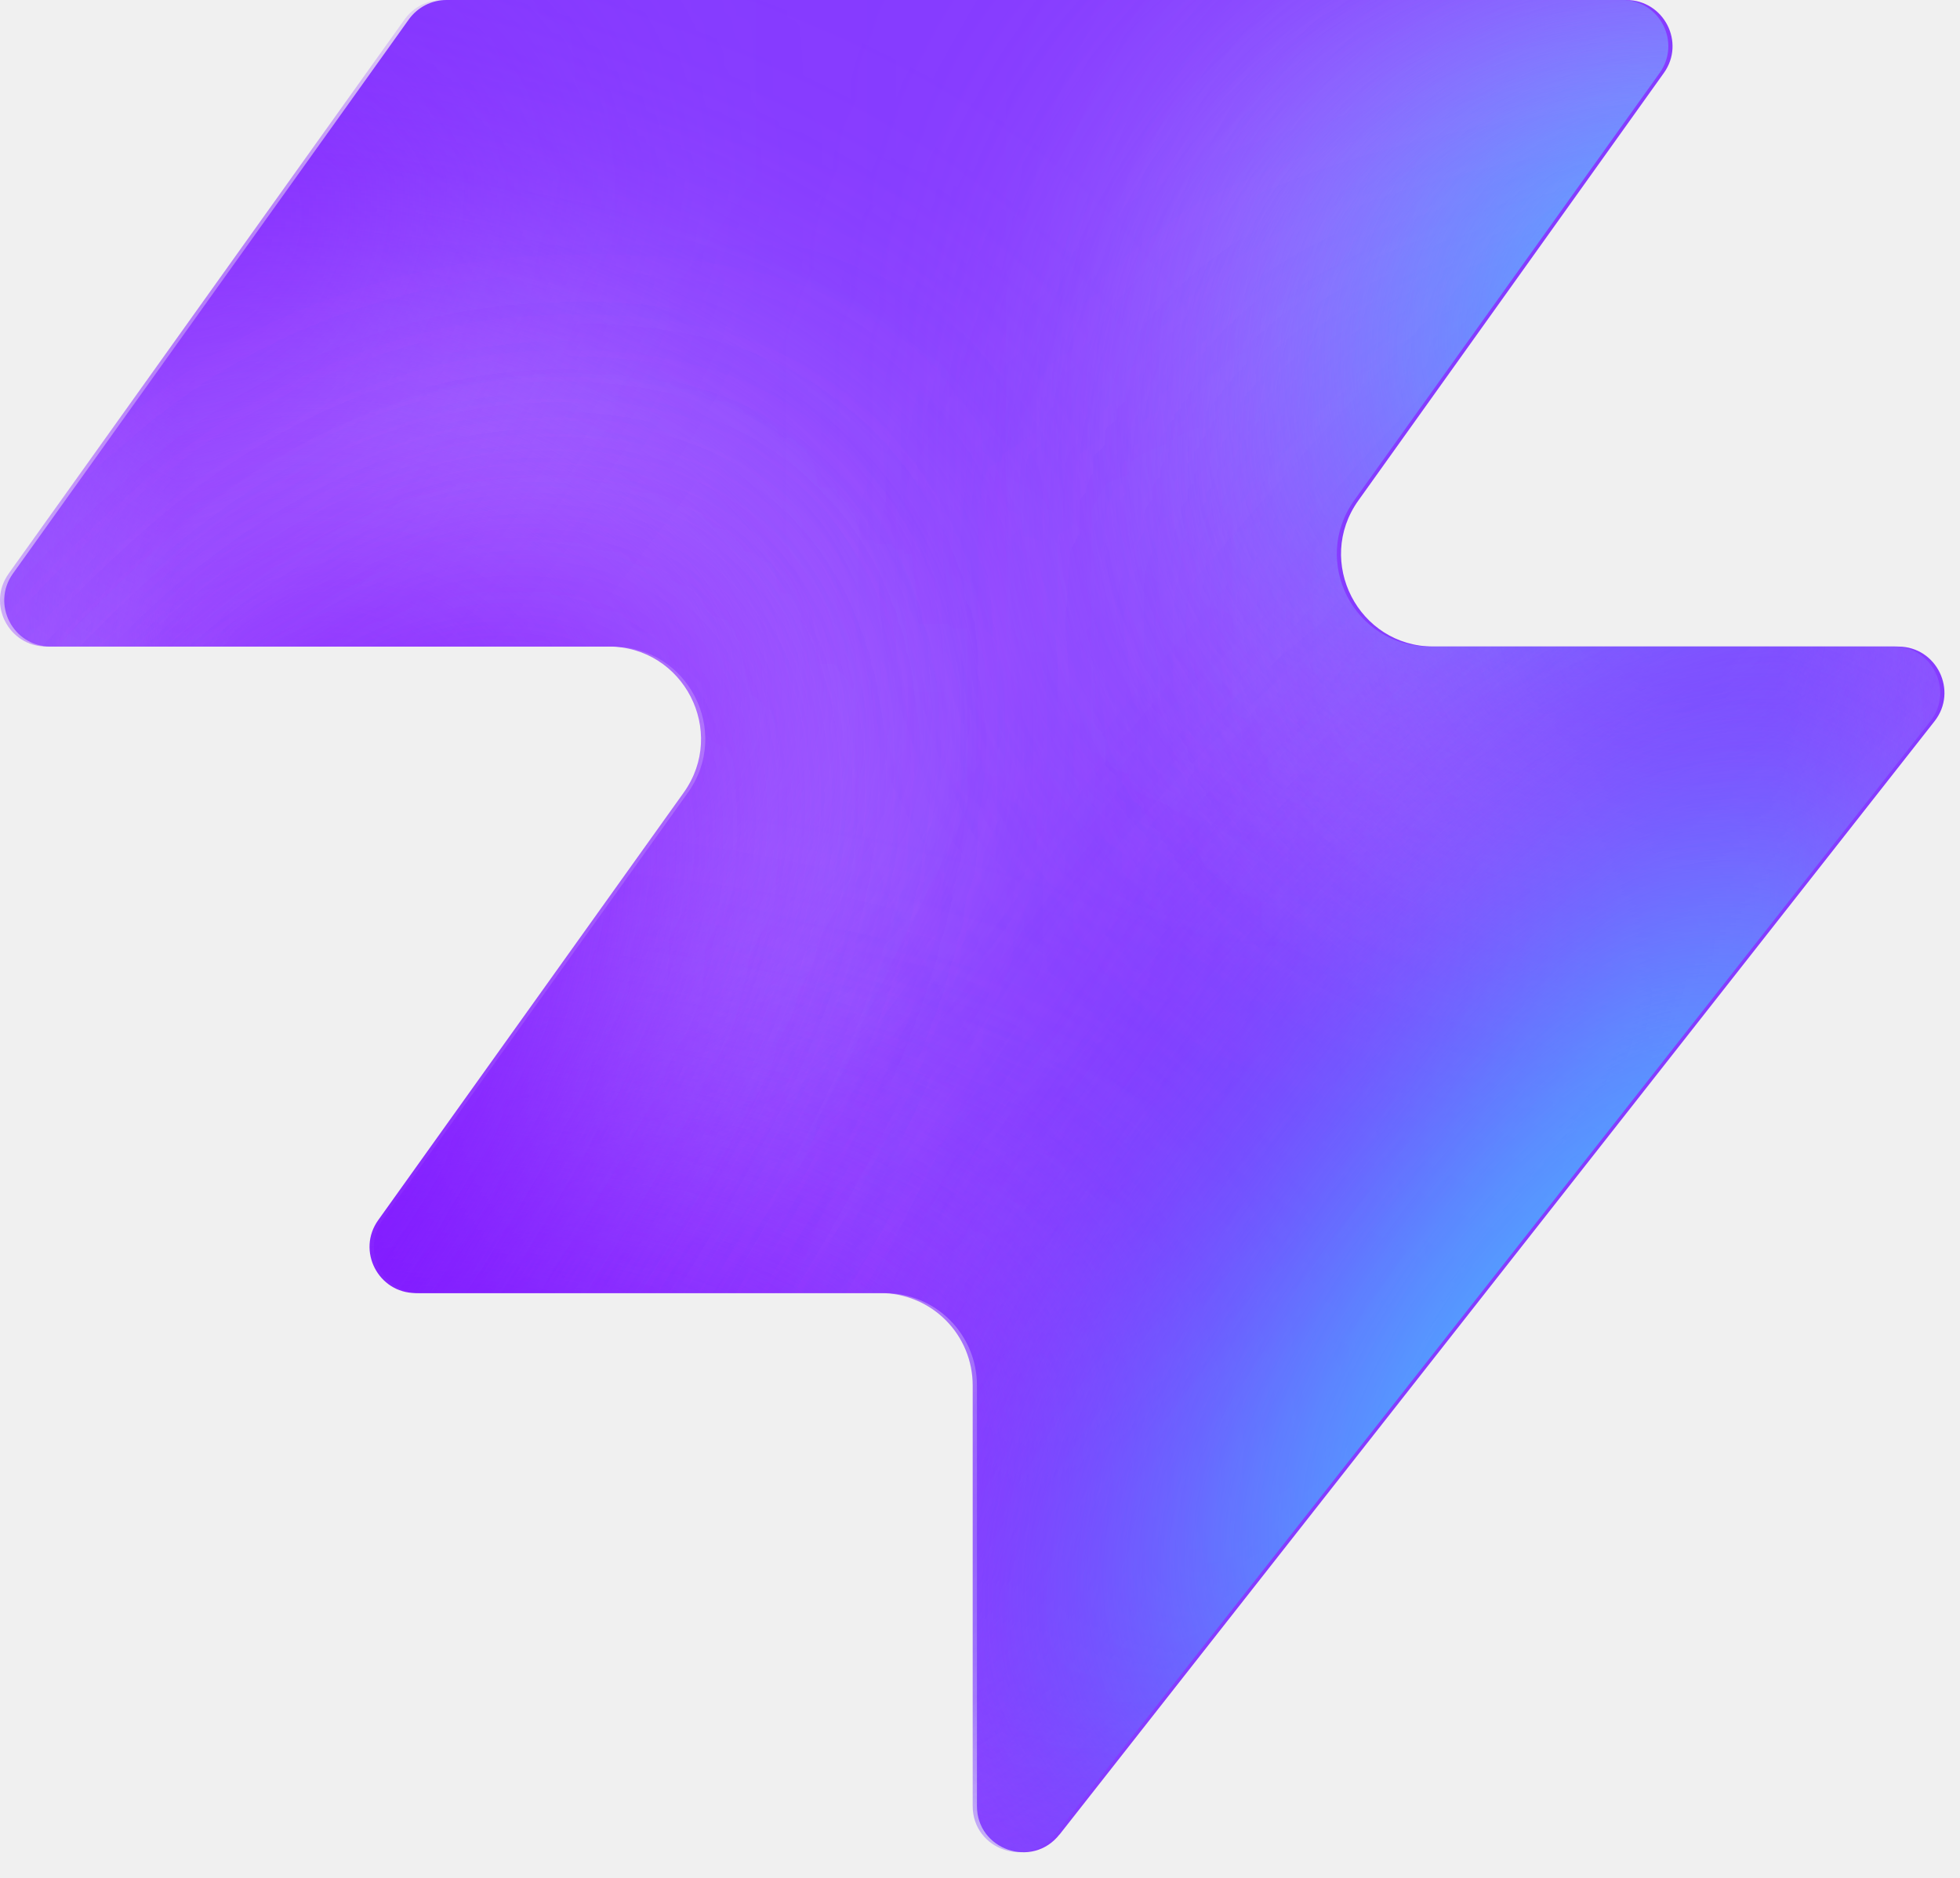
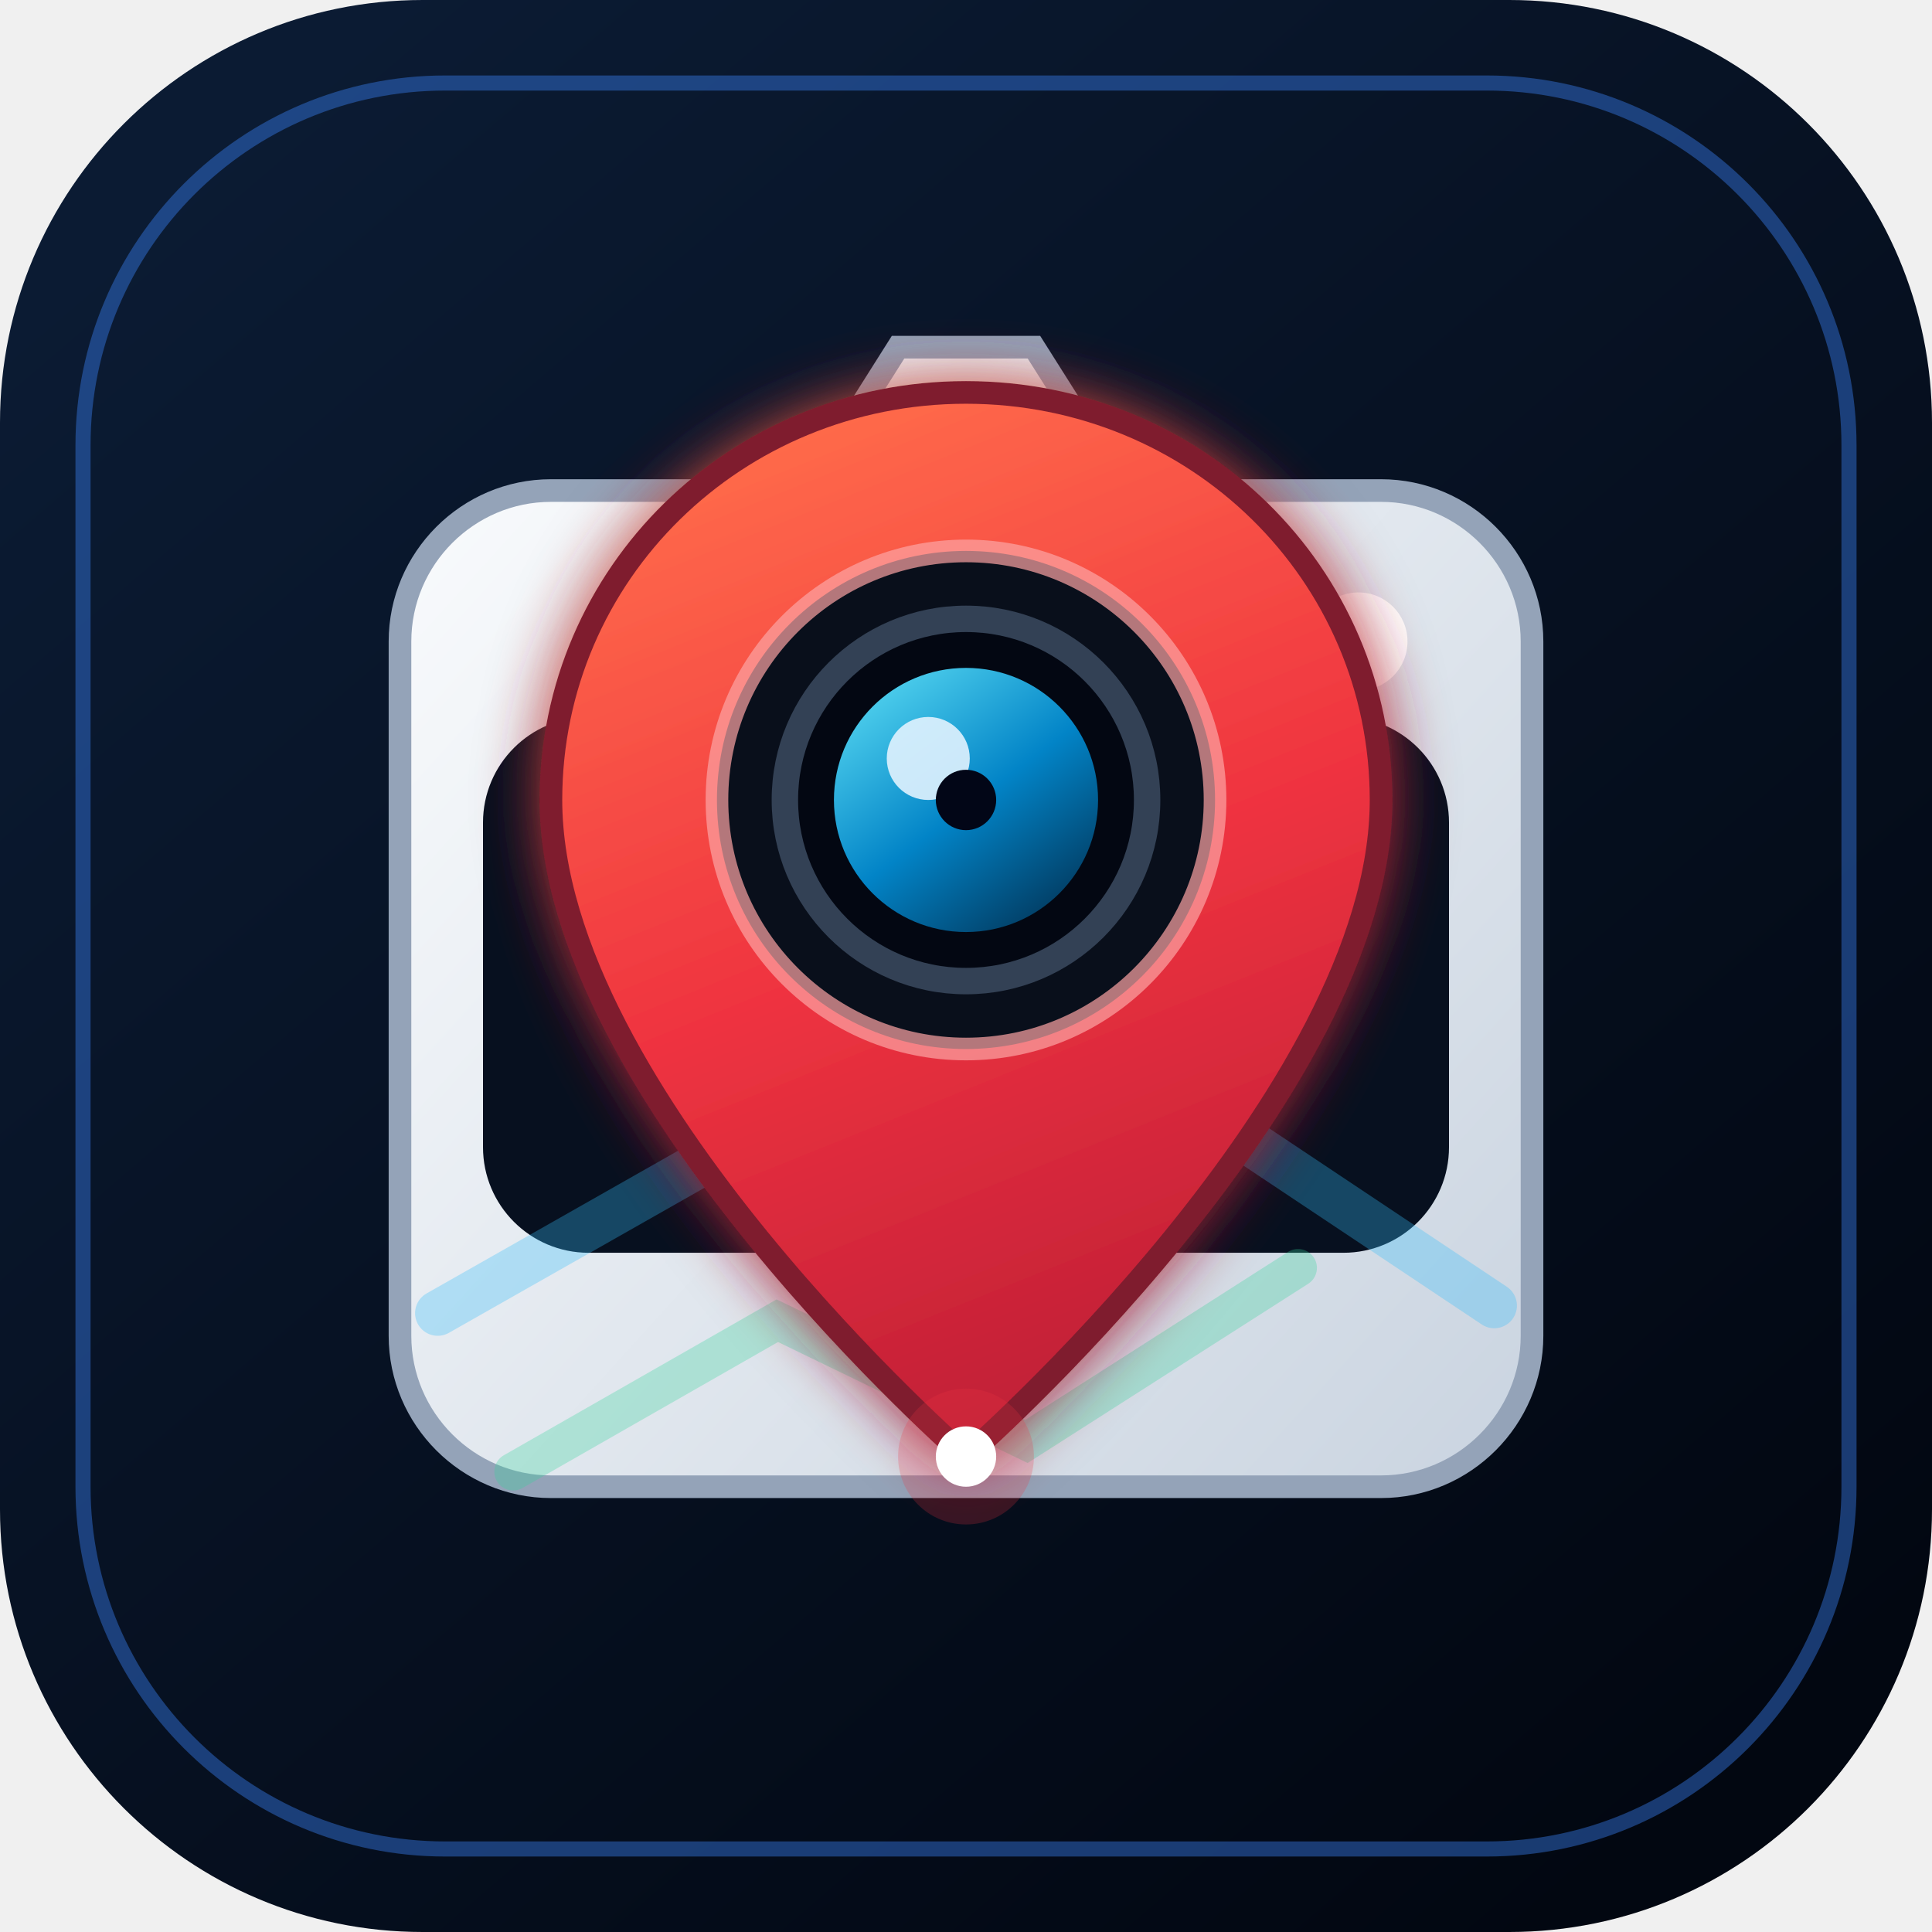
- <svg xmlns="http://www.w3.org/2000/svg" width="48" height="46" fill="none" viewBox="0 0 48 46">
-   <path fill="#863bff" d="M25.946 44.938c-.664.845-2.021.375-2.021-.698V33.937a2.26 2.26 0 0 0-2.262-2.262H10.287c-.92 0-1.456-1.04-.92-1.788l7.48-10.471c1.07-1.497 0-3.578-1.842-3.578H1.237c-.92 0-1.456-1.04-.92-1.788L10.013.474c.214-.297.556-.474.92-.474h28.894c.92 0 1.456 1.04.92 1.788l-7.48 10.471c-1.07 1.498 0 3.579 1.842 3.579h11.377c.943 0 1.473 1.088.89 1.83L25.947 44.94z" style="fill:#863bff;fill:color(display-p3 .525 .23 1);fill-opacity:1" />
-   <mask id="a" width="48" height="46" x="0" y="0" maskUnits="userSpaceOnUse" style="mask-type:alpha">
-     <path fill="#000" d="M25.842 44.938c-.664.844-2.021.375-2.021-.698V33.937a2.26 2.26 0 0 0-2.262-2.262H10.183c-.92 0-1.456-1.04-.92-1.788l7.48-10.471c1.07-1.498 0-3.579-1.842-3.579H1.133c-.92 0-1.456-1.04-.92-1.787L9.91.473c.214-.297.556-.474.92-.474h28.894c.92 0 1.456 1.04.92 1.788l-7.48 10.471c-1.07 1.498 0 3.578 1.842 3.578h11.377c.943 0 1.473 1.088.89 1.832L25.843 44.94z" style="fill:#000;fill-opacity:1" />
-   </mask>
-   <g mask="url(#a)">
-     <g filter="url(#b)">
-       <ellipse cx="5.508" cy="14.704" fill="#ede6ff" rx="5.508" ry="14.704" style="fill:#ede6ff;fill:color(display-p3 .927 .903 1);fill-opacity:1" transform="matrix(.00324 1 1 -.00324 -4.47 31.516)" />
-     </g>
-     <g filter="url(#c)">
-       <ellipse cx="10.399" cy="29.851" fill="#ede6ff" rx="10.399" ry="29.851" style="fill:#ede6ff;fill:color(display-p3 .927 .903 1);fill-opacity:1" transform="matrix(.00324 1 1 -.00324 -39.328 7.883)" />
-     </g>
-     <g filter="url(#d)">
-       <ellipse cx="5.508" cy="30.487" fill="#7e14ff" rx="5.508" ry="30.487" style="fill:#7e14ff;fill:color(display-p3 .492 .077 1);fill-opacity:1" transform="rotate(89.814 -25.913 -14.639)scale(1 -1)" />
-     </g>
-     <g filter="url(#e)">
-       <ellipse cx="5.508" cy="30.599" fill="#7e14ff" rx="5.508" ry="30.599" style="fill:#7e14ff;fill:color(display-p3 .492 .077 1);fill-opacity:1" transform="rotate(89.814 -32.644 -3.334)scale(1 -1)" />
-     </g>
-     <g filter="url(#f)">
-       <ellipse cx="5.508" cy="30.599" fill="#7e14ff" rx="5.508" ry="30.599" style="fill:#7e14ff;fill:color(display-p3 .492 .077 1);fill-opacity:1" transform="matrix(.00324 1 1 -.00324 -34.34 30.47)" />
-     </g>
-     <g filter="url(#g)">
-       <ellipse cx="14.072" cy="22.078" fill="#ede6ff" rx="14.072" ry="22.078" style="fill:#ede6ff;fill:color(display-p3 .927 .903 1);fill-opacity:1" transform="rotate(93.35 24.506 48.493)scale(-1 1)" />
-     </g>
-     <g filter="url(#h)">
-       <ellipse cx="3.47" cy="21.501" fill="#7e14ff" rx="3.47" ry="21.501" style="fill:#7e14ff;fill:color(display-p3 .492 .077 1);fill-opacity:1" transform="rotate(89.009 28.708 47.59)scale(-1 1)" />
-     </g>
-     <g filter="url(#i)">
-       <ellipse cx="3.47" cy="21.501" fill="#7e14ff" rx="3.47" ry="21.501" style="fill:#7e14ff;fill:color(display-p3 .492 .077 1);fill-opacity:1" transform="rotate(89.009 28.708 47.59)scale(-1 1)" />
-     </g>
-     <g filter="url(#j)">
-       <ellipse cx=".387" cy="8.972" fill="#7e14ff" rx="4.407" ry="29.108" style="fill:#7e14ff;fill:color(display-p3 .492 .077 1);fill-opacity:1" transform="rotate(39.51 .387 8.972)" />
-     </g>
-     <g filter="url(#k)">
-       <ellipse cx="47.523" cy="-6.092" fill="#7e14ff" rx="4.407" ry="29.108" style="fill:#7e14ff;fill:color(display-p3 .492 .077 1);fill-opacity:1" transform="rotate(37.892 47.523 -6.092)" />
-     </g>
-     <g filter="url(#l)">
-       <ellipse cx="41.412" cy="6.333" fill="#47bfff" rx="5.971" ry="9.665" style="fill:#47bfff;fill:color(display-p3 .28 .748 1);fill-opacity:1" transform="rotate(37.892 41.412 6.333)" />
-     </g>
-     <g filter="url(#m)">
-       <ellipse cx="-1.879" cy="38.332" fill="#7e14ff" rx="4.407" ry="29.108" style="fill:#7e14ff;fill:color(display-p3 .492 .077 1);fill-opacity:1" transform="rotate(37.892 -1.88 38.332)" />
-     </g>
-     <g filter="url(#n)">
-       <ellipse cx="-1.879" cy="38.332" fill="#7e14ff" rx="4.407" ry="29.108" style="fill:#7e14ff;fill:color(display-p3 .492 .077 1);fill-opacity:1" transform="rotate(37.892 -1.88 38.332)" />
-     </g>
-     <g filter="url(#o)">
-       <ellipse cx="35.651" cy="29.907" fill="#7e14ff" rx="4.407" ry="29.108" style="fill:#7e14ff;fill:color(display-p3 .492 .077 1);fill-opacity:1" transform="rotate(37.892 35.651 29.907)" />
-     </g>
-     <g filter="url(#p)">
-       <ellipse cx="38.418" cy="32.4" fill="#47bfff" rx="5.971" ry="15.297" style="fill:#47bfff;fill:color(display-p3 .28 .748 1);fill-opacity:1" transform="rotate(37.892 38.418 32.4)" />
-     </g>
-   </g>
+ <svg xmlns="http://www.w3.org/2000/svg" width="512" height="512" viewBox="0 0 512 512" fill="none">
  <defs>
-     <filter id="b" width="60.045" height="41.654" x="-19.77" y="16.149" color-interpolation-filters="sRGB" filterUnits="userSpaceOnUse">
-       <feFlood flood-opacity="0" result="BackgroundImageFix" />
-       <feBlend in="SourceGraphic" in2="BackgroundImageFix" result="shape" />
-       <feGaussianBlur result="effect1_foregroundBlur_2002_17158" stdDeviation="7.659" />
-     </filter>
-     <filter id="c" width="90.34" height="51.437" x="-54.613" y="-7.533" color-interpolation-filters="sRGB" filterUnits="userSpaceOnUse">
-       <feFlood flood-opacity="0" result="BackgroundImageFix" />
-       <feBlend in="SourceGraphic" in2="BackgroundImageFix" result="shape" />
-       <feGaussianBlur result="effect1_foregroundBlur_2002_17158" stdDeviation="7.659" />
-     </filter>
-     <filter id="d" width="79.355" height="29.4" x="-49.64" y="2.03" color-interpolation-filters="sRGB" filterUnits="userSpaceOnUse">
-       <feFlood flood-opacity="0" result="BackgroundImageFix" />
-       <feBlend in="SourceGraphic" in2="BackgroundImageFix" result="shape" />
-       <feGaussianBlur result="effect1_foregroundBlur_2002_17158" stdDeviation="4.596" />
-     </filter>
-     <filter id="e" width="79.579" height="29.4" x="-45.045" y="20.029" color-interpolation-filters="sRGB" filterUnits="userSpaceOnUse">
-       <feFlood flood-opacity="0" result="BackgroundImageFix" />
-       <feBlend in="SourceGraphic" in2="BackgroundImageFix" result="shape" />
-       <feGaussianBlur result="effect1_foregroundBlur_2002_17158" stdDeviation="4.596" />
-     </filter>
-     <filter id="f" width="79.579" height="29.4" x="-43.513" y="21.178" color-interpolation-filters="sRGB" filterUnits="userSpaceOnUse">
-       <feFlood flood-opacity="0" result="BackgroundImageFix" />
-       <feBlend in="SourceGraphic" in2="BackgroundImageFix" result="shape" />
-       <feGaussianBlur result="effect1_foregroundBlur_2002_17158" stdDeviation="4.596" />
-     </filter>
-     <filter id="g" width="74.749" height="58.852" x="15.756" y="-17.901" color-interpolation-filters="sRGB" filterUnits="userSpaceOnUse">
-       <feFlood flood-opacity="0" result="BackgroundImageFix" />
-       <feBlend in="SourceGraphic" in2="BackgroundImageFix" result="shape" />
-       <feGaussianBlur result="effect1_foregroundBlur_2002_17158" stdDeviation="7.659" />
-     </filter>
-     <filter id="h" width="61.377" height="25.362" x="23.548" y="2.284" color-interpolation-filters="sRGB" filterUnits="userSpaceOnUse">
-       <feFlood flood-opacity="0" result="BackgroundImageFix" />
-       <feBlend in="SourceGraphic" in2="BackgroundImageFix" result="shape" />
-       <feGaussianBlur result="effect1_foregroundBlur_2002_17158" stdDeviation="4.596" />
-     </filter>
-     <filter id="i" width="61.377" height="25.362" x="23.548" y="2.284" color-interpolation-filters="sRGB" filterUnits="userSpaceOnUse">
-       <feFlood flood-opacity="0" result="BackgroundImageFix" />
-       <feBlend in="SourceGraphic" in2="BackgroundImageFix" result="shape" />
-       <feGaussianBlur result="effect1_foregroundBlur_2002_17158" stdDeviation="4.596" />
-     </filter>
-     <filter id="j" width="56.045" height="63.649" x="-27.636" y="-22.853" color-interpolation-filters="sRGB" filterUnits="userSpaceOnUse">
-       <feFlood flood-opacity="0" result="BackgroundImageFix" />
-       <feBlend in="SourceGraphic" in2="BackgroundImageFix" result="shape" />
-       <feGaussianBlur result="effect1_foregroundBlur_2002_17158" stdDeviation="4.596" />
-     </filter>
-     <filter id="k" width="54.814" height="64.646" x="20.116" y="-38.415" color-interpolation-filters="sRGB" filterUnits="userSpaceOnUse">
-       <feFlood flood-opacity="0" result="BackgroundImageFix" />
-       <feBlend in="SourceGraphic" in2="BackgroundImageFix" result="shape" />
-       <feGaussianBlur result="effect1_foregroundBlur_2002_17158" stdDeviation="4.596" />
-     </filter>
-     <filter id="l" width="33.541" height="35.313" x="24.641" y="-11.323" color-interpolation-filters="sRGB" filterUnits="userSpaceOnUse">
-       <feFlood flood-opacity="0" result="BackgroundImageFix" />
-       <feBlend in="SourceGraphic" in2="BackgroundImageFix" result="shape" />
-       <feGaussianBlur result="effect1_foregroundBlur_2002_17158" stdDeviation="4.596" />
-     </filter>
-     <filter id="m" width="54.814" height="64.646" x="-29.286" y="6.009" color-interpolation-filters="sRGB" filterUnits="userSpaceOnUse">
-       <feFlood flood-opacity="0" result="BackgroundImageFix" />
-       <feBlend in="SourceGraphic" in2="BackgroundImageFix" result="shape" />
-       <feGaussianBlur result="effect1_foregroundBlur_2002_17158" stdDeviation="4.596" />
-     </filter>
-     <filter id="n" width="54.814" height="64.646" x="-29.286" y="6.009" color-interpolation-filters="sRGB" filterUnits="userSpaceOnUse">
-       <feFlood flood-opacity="0" result="BackgroundImageFix" />
-       <feBlend in="SourceGraphic" in2="BackgroundImageFix" result="shape" />
-       <feGaussianBlur result="effect1_foregroundBlur_2002_17158" stdDeviation="4.596" />
-     </filter>
-     <filter id="o" width="54.814" height="64.646" x="8.244" y="-2.416" color-interpolation-filters="sRGB" filterUnits="userSpaceOnUse">
-       <feFlood flood-opacity="0" result="BackgroundImageFix" />
-       <feBlend in="SourceGraphic" in2="BackgroundImageFix" result="shape" />
-       <feGaussianBlur result="effect1_foregroundBlur_2002_17158" stdDeviation="4.596" />
-     </filter>
-     <filter id="p" width="39.409" height="43.623" x="18.713" y="10.588" color-interpolation-filters="sRGB" filterUnits="userSpaceOnUse">
-       <feFlood flood-opacity="0" result="BackgroundImageFix" />
-       <feBlend in="SourceGraphic" in2="BackgroundImageFix" result="shape" />
-       <feGaussianBlur result="effect1_foregroundBlur_2002_17158" stdDeviation="4.596" />
+     <linearGradient id="bg" x1="64" y1="32" x2="448" y2="480" gradientUnits="userSpaceOnUse">
+       <stop stop-color="#0B1B33" />
+       <stop offset="1" stop-color="#020711" />
+     </linearGradient>
+     <linearGradient id="body" x1="116" y1="132" x2="396" y2="386" gradientUnits="userSpaceOnUse">
+       <stop stop-color="#F8FAFC" />
+       <stop offset="1" stop-color="#CBD5E1" />
+     </linearGradient>
+     <linearGradient id="pin" x1="210" y1="112" x2="318" y2="380" gradientUnits="userSpaceOnUse">
+       <stop stop-color="#FF6B4A" />
+       <stop offset=".48" stop-color="#EF3340" />
+       <stop offset="1" stop-color="#B91C35" />
+     </linearGradient>
+     <linearGradient id="lens" x1="224" y1="172" x2="294" y2="266" gradientUnits="userSpaceOnUse">
+       <stop stop-color="#67E8F9" />
+       <stop offset=".45" stop-color="#0284C7" />
+       <stop offset="1" stop-color="#020617" />
+     </linearGradient>
+     <filter id="glow" x="-50%" y="-50%" width="200%" height="200%">
+       <feGaussianBlur stdDeviation="8" result="blur" />
+       <feMerge>
+         <feMergeNode in="blur" />
+         <feMergeNode in="SourceGraphic" />
+       </feMerge>
    </filter>
  </defs>
+   <rect width="512" height="512" rx="112" fill="url(#bg)" />
+   <rect x="22" y="22" width="468" height="468" rx="96" stroke="#3B82F6" stroke-opacity=".42" stroke-width="4" />
+   <path d="M106 170c0-22 18-40 40-40h68l24-38h36l24 38h68c22 0 40 18 40 40v184c0 22-18 40-40 40H146c-22 0-40-18-40-40V170Z" fill="url(#body)" stroke="#94A3B8" stroke-width="6" />
+   <rect x="128" y="190" width="256" height="142" rx="28" fill="#07101F" />
+   <circle cx="360" cy="170" r="13" fill="#FFFFFF" />
+   <path d="M116 348l74-42 66 34 68-42 72 48" stroke="#38BDF8" stroke-opacity=".32" stroke-width="12" stroke-linecap="round" />
+   <path d="M136 390l70-40 66 32 72-46" stroke="#34D399" stroke-opacity=".3" stroke-width="10" stroke-linecap="round" />
+   <g filter="url(#glow)">
+     <path d="M256 104c-61 0-110 48-110 108 0 78 110 174 110 174s110-96 110-174c0-60-49-108-110-108Z" fill="url(#pin)" stroke="#7F1D2D" stroke-width="6" />
+   </g>
+   <circle cx="256" cy="212" r="66" fill="#090F1B" stroke="#FCA5A5" stroke-opacity=".7" stroke-width="6" />
+   <circle cx="256" cy="212" r="48" fill="#030712" stroke="#334155" stroke-width="7" />
+   <circle cx="256" cy="212" r="35" fill="url(#lens)" />
+   <circle cx="246" cy="201" r="11" fill="#E0F2FE" fill-opacity=".9" />
+   <circle cx="256" cy="212" r="8" fill="#020617" />
+   <circle cx="256" cy="386" r="18" fill="#EF3340" fill-opacity=".22" />
+   <circle cx="256" cy="386" r="8" fill="#FFFFFF" />
</svg>
